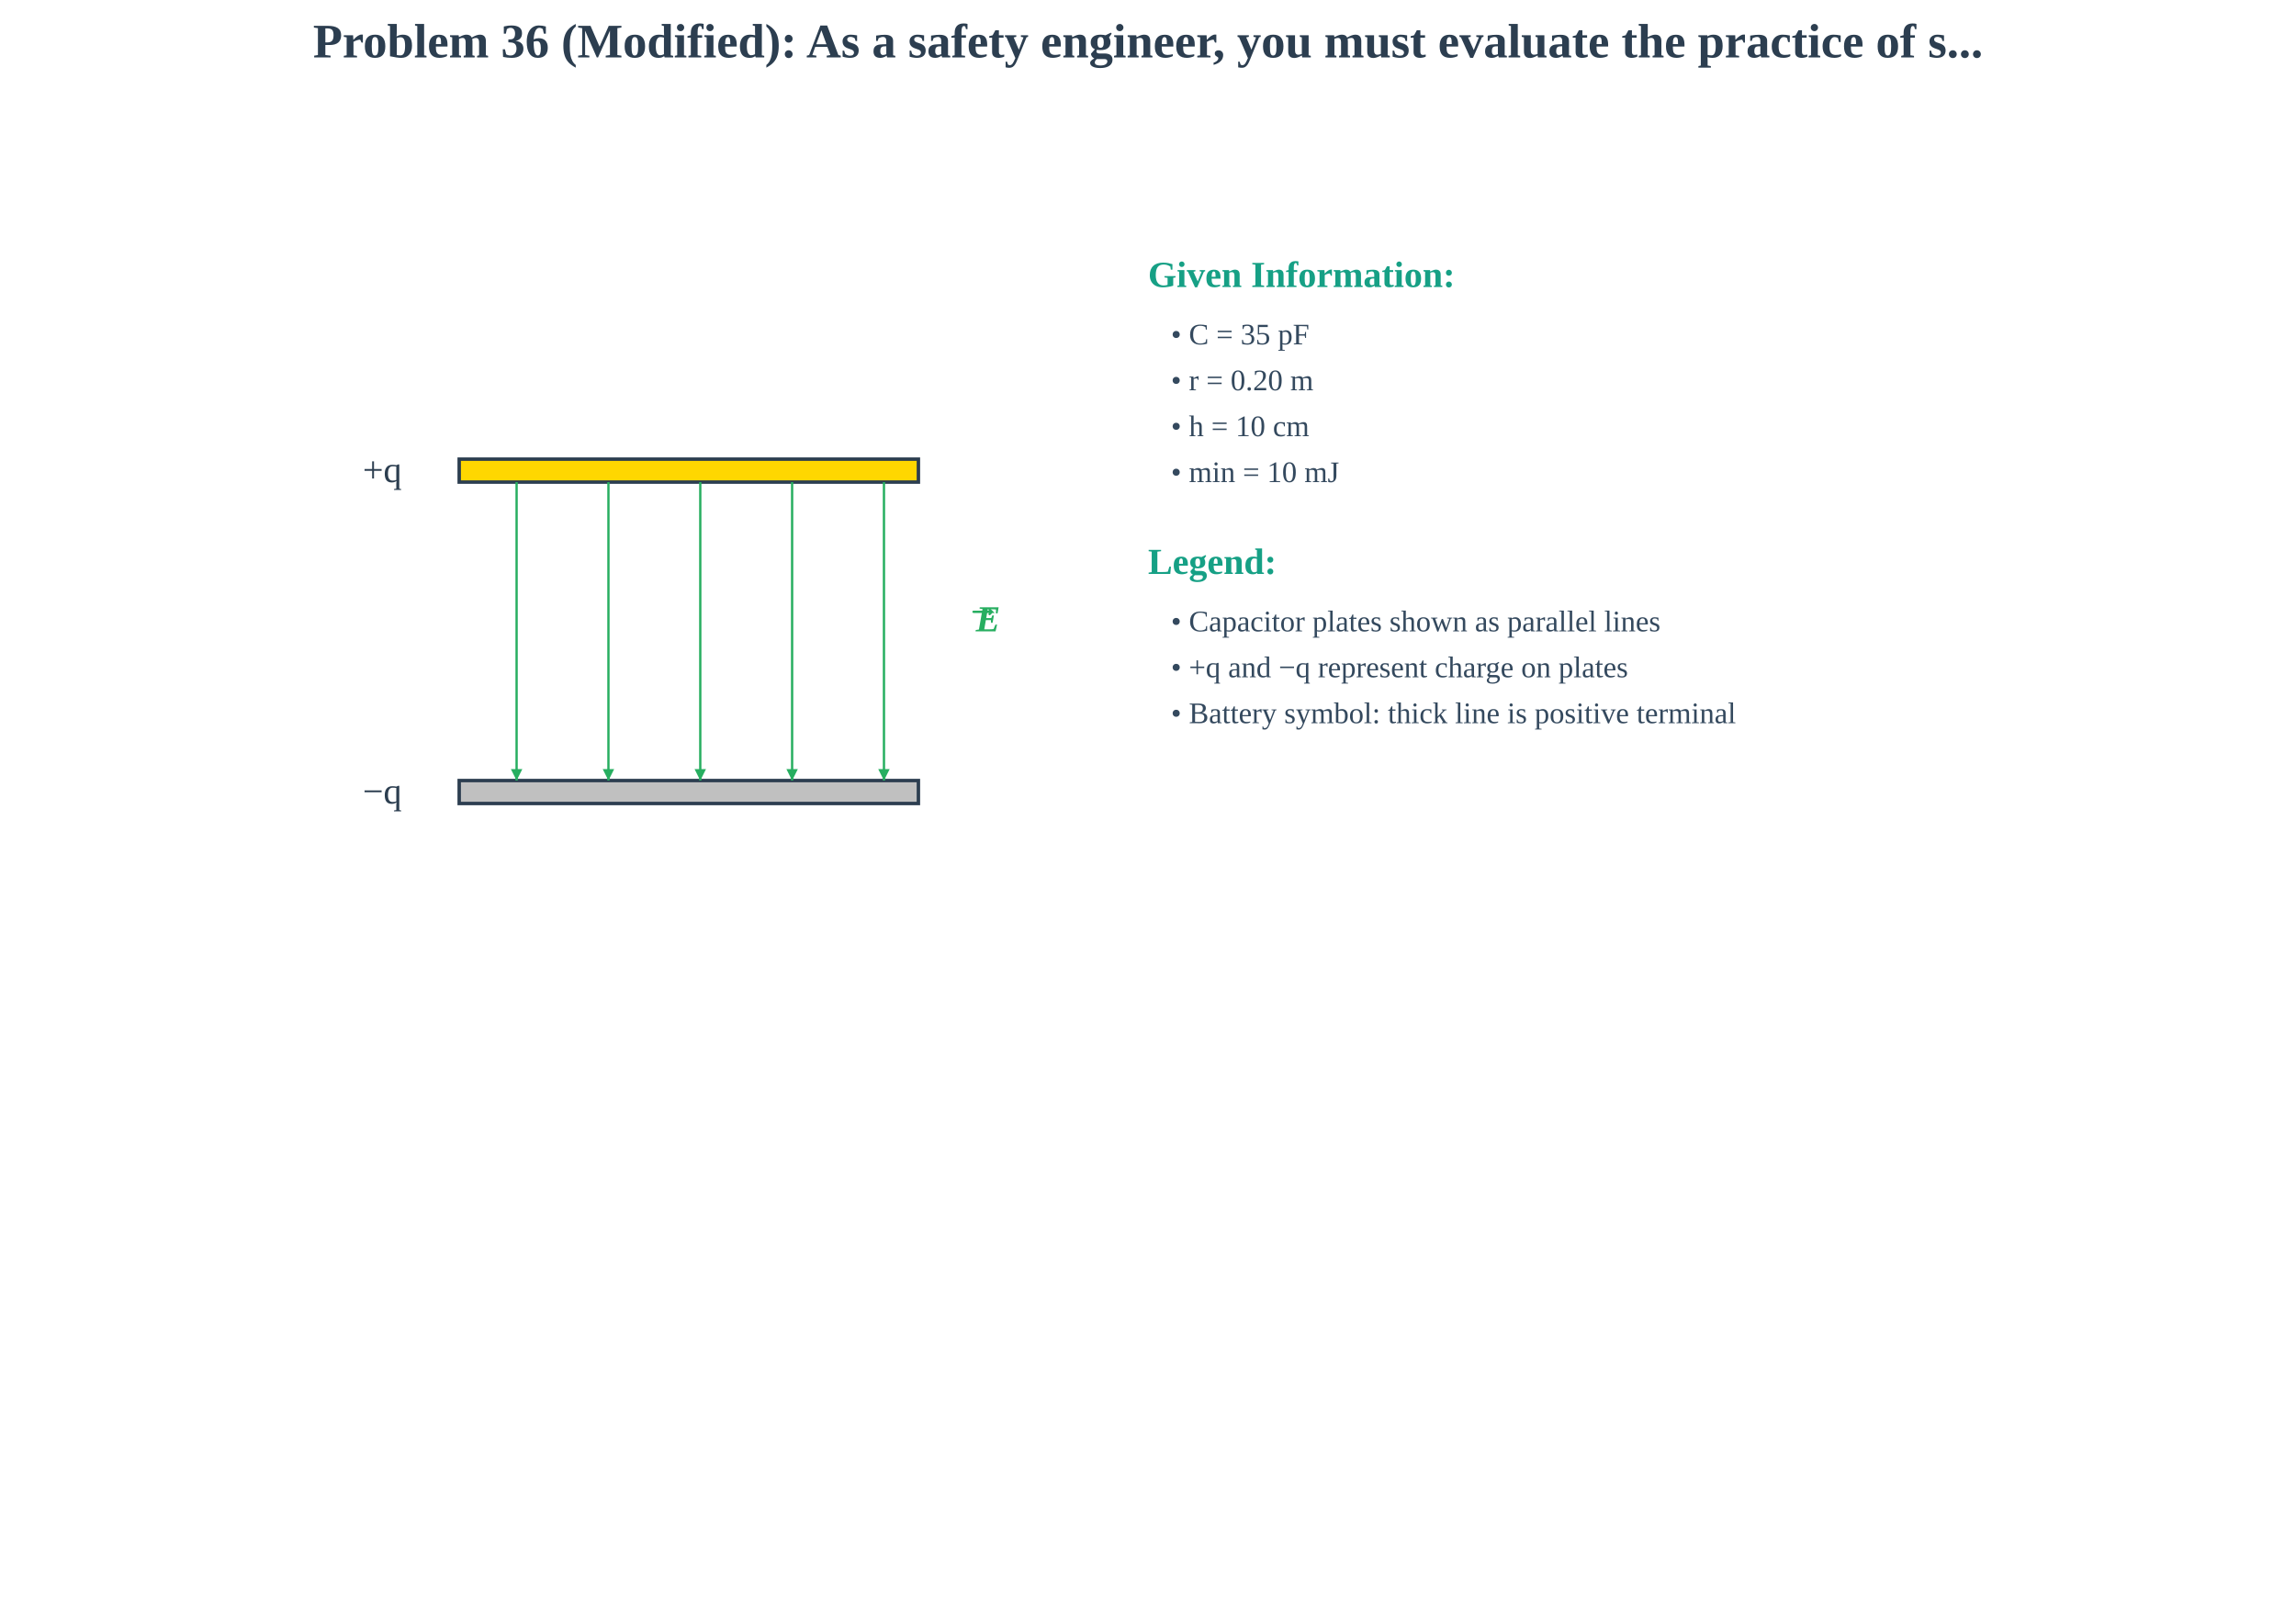
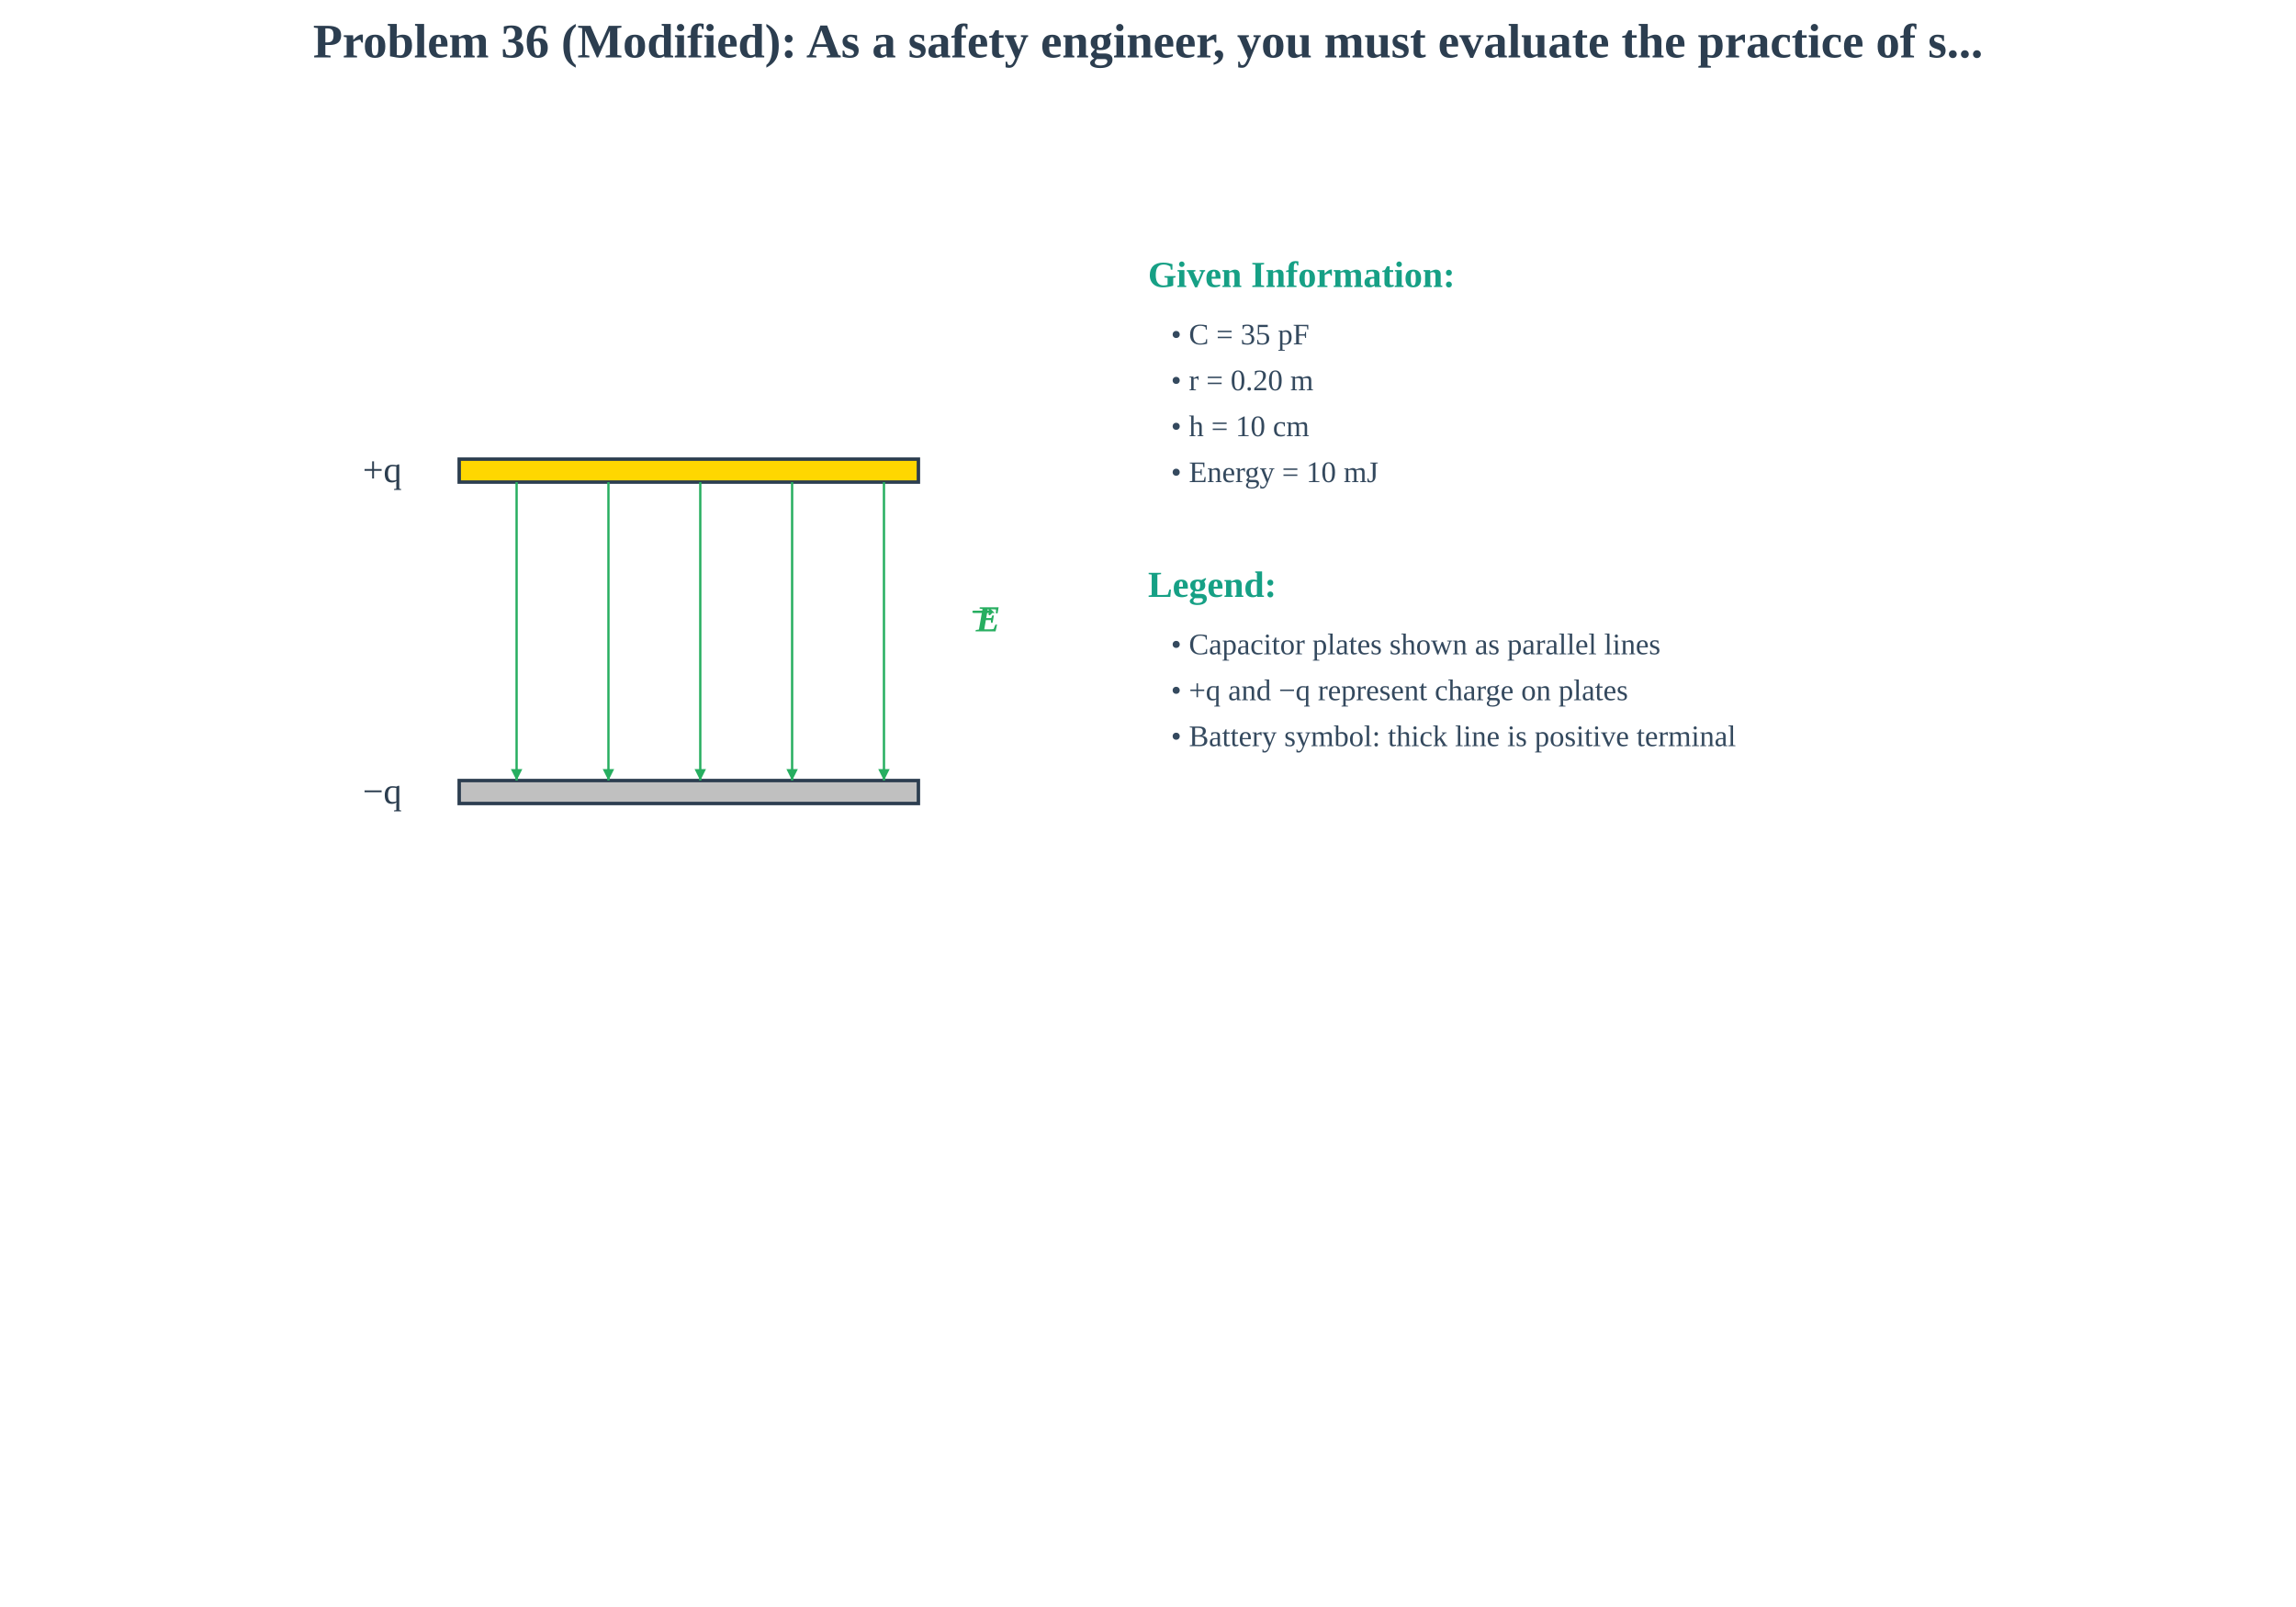
<svg xmlns="http://www.w3.org/2000/svg" viewBox="0 0 2000 1400">
  <rect width="2000" height="1400" fill="#ffffff" />
  <defs>
    <marker id="arrowRed" markerWidth="5" markerHeight="5" refX="5" refY="2.5" orient="auto">
      <path d="M 0 0 L 5 2.5 L 0 5 z" fill="#e74c3c" />
    </marker>
    <marker id="arrowBlue" markerWidth="5" markerHeight="5" refX="5" refY="2.5" orient="auto">
      <path d="M 0 0 L 5 2.5 L 0 5 z" fill="#3498db" />
    </marker>
    <marker id="arrowGreen" markerWidth="5" markerHeight="5" refX="5" refY="2.5" orient="auto">
      <path d="M 0 0 L 5 2.5 L 0 5 z" fill="#27ae60" />
    </marker>
    <marker id="arrowPurple" markerWidth="5" markerHeight="5" refX="5" refY="2.5" orient="auto">
      <path d="M 0 0 L 5 2.5 L 0 5 z" fill="#9b59b6" />
    </marker>
    <marker id="arrowOrange" markerWidth="5" markerHeight="5" refX="5" refY="2.5" orient="auto">
      <path d="M 0 0 L 5 2.5 L 0 5 z" fill="#e67e22" />
    </marker>
  </defs>
  <text x="1000" y="50" text-anchor="middle" font-size="42" font-weight="bold" fill="#2c3e50">Problem 36 (Modified): As a safety engineer, you must evaluate the practice of s...</text>
  <g id="main-diagram">
    <rect x="400" y="400" width="400" height="20" fill="#FFD700" stroke="#2c3e50" stroke-width="3" />
    <rect x="400" y="680" width="400" height="20" fill="#C0C0C0" stroke="#2c3e50" stroke-width="3" />
    <text x="350" y="420" text-anchor="end" font-size="32" fill="#2c3e50">+q</text>
    <text x="350" y="700" text-anchor="end" font-size="32" fill="#2c3e50">−q</text>
    <line x1="450" y1="420" x2="450" y2="680" stroke="#27ae60" stroke-width="2" marker-end="url(#arrowGreen)" />
    <line x1="530" y1="420" x2="530" y2="680" stroke="#27ae60" stroke-width="2" marker-end="url(#arrowGreen)" />
    <line x1="610" y1="420" x2="610" y2="680" stroke="#27ae60" stroke-width="2" marker-end="url(#arrowGreen)" />
    <line x1="690" y1="420" x2="690" y2="680" stroke="#27ae60" stroke-width="2" marker-end="url(#arrowGreen)" />
    <line x1="770" y1="420" x2="770" y2="680" stroke="#27ae60" stroke-width="2" marker-end="url(#arrowGreen)" />
    <text x="850" y="550" font-size="32" font-weight="bold" font-style="italic" fill="#27ae60">E</text>
    <path d="M 848 533 L 864 533 L 862 531 M 864 533 L 862 535" stroke="#27ae60" stroke-width="2" fill="none" stroke-linecap="round" />
  </g>
  <g id="given-info">
    <text x="1000" y="250" font-size="32" font-weight="bold" fill="#16a085">Given Information:</text>
    <text x="1020" y="300" font-size="26" fill="#34495e">• C = 35 pF</text>
    <text x="1020" y="340" font-size="26" fill="#34495e">• r = 0.20 m</text>
    <text x="1020" y="380" font-size="26" fill="#34495e">• h = 10 cm</text>
-     <text x="1020" y="420" font-size="26" fill="#34495e">• min = 10 mJ</text>
+     <text x="1020" y="420" font-size="26" fill="#34495e">• Energy = 10 mJ</text>
  </g>
  <g id="legend">
-     <text x="1000" y="500" font-size="32" font-weight="bold" fill="#16a085">Legend:</text>
-     <text x="1020" y="550" font-size="26" fill="#34495e">• Capacitor plates shown as parallel lines</text>
-     <text x="1020" y="590" font-size="26" fill="#34495e">• +q and −q represent charge on plates</text>
-     <text x="1020" y="630" font-size="26" fill="#34495e">• Battery symbol: thick line is positive terminal</text>
+     <text x="1000" y="520" font-size="32" font-weight="bold" fill="#16a085">Legend:</text>
+     <text x="1020" y="570" font-size="26" fill="#34495e">• Capacitor plates shown as parallel lines</text>
+     <text x="1020" y="610" font-size="26" fill="#34495e">• +q and −q represent charge on plates</text>
+     <text x="1020" y="650" font-size="26" fill="#34495e">• Battery symbol: thick line is positive terminal</text>
  </g>
</svg>
